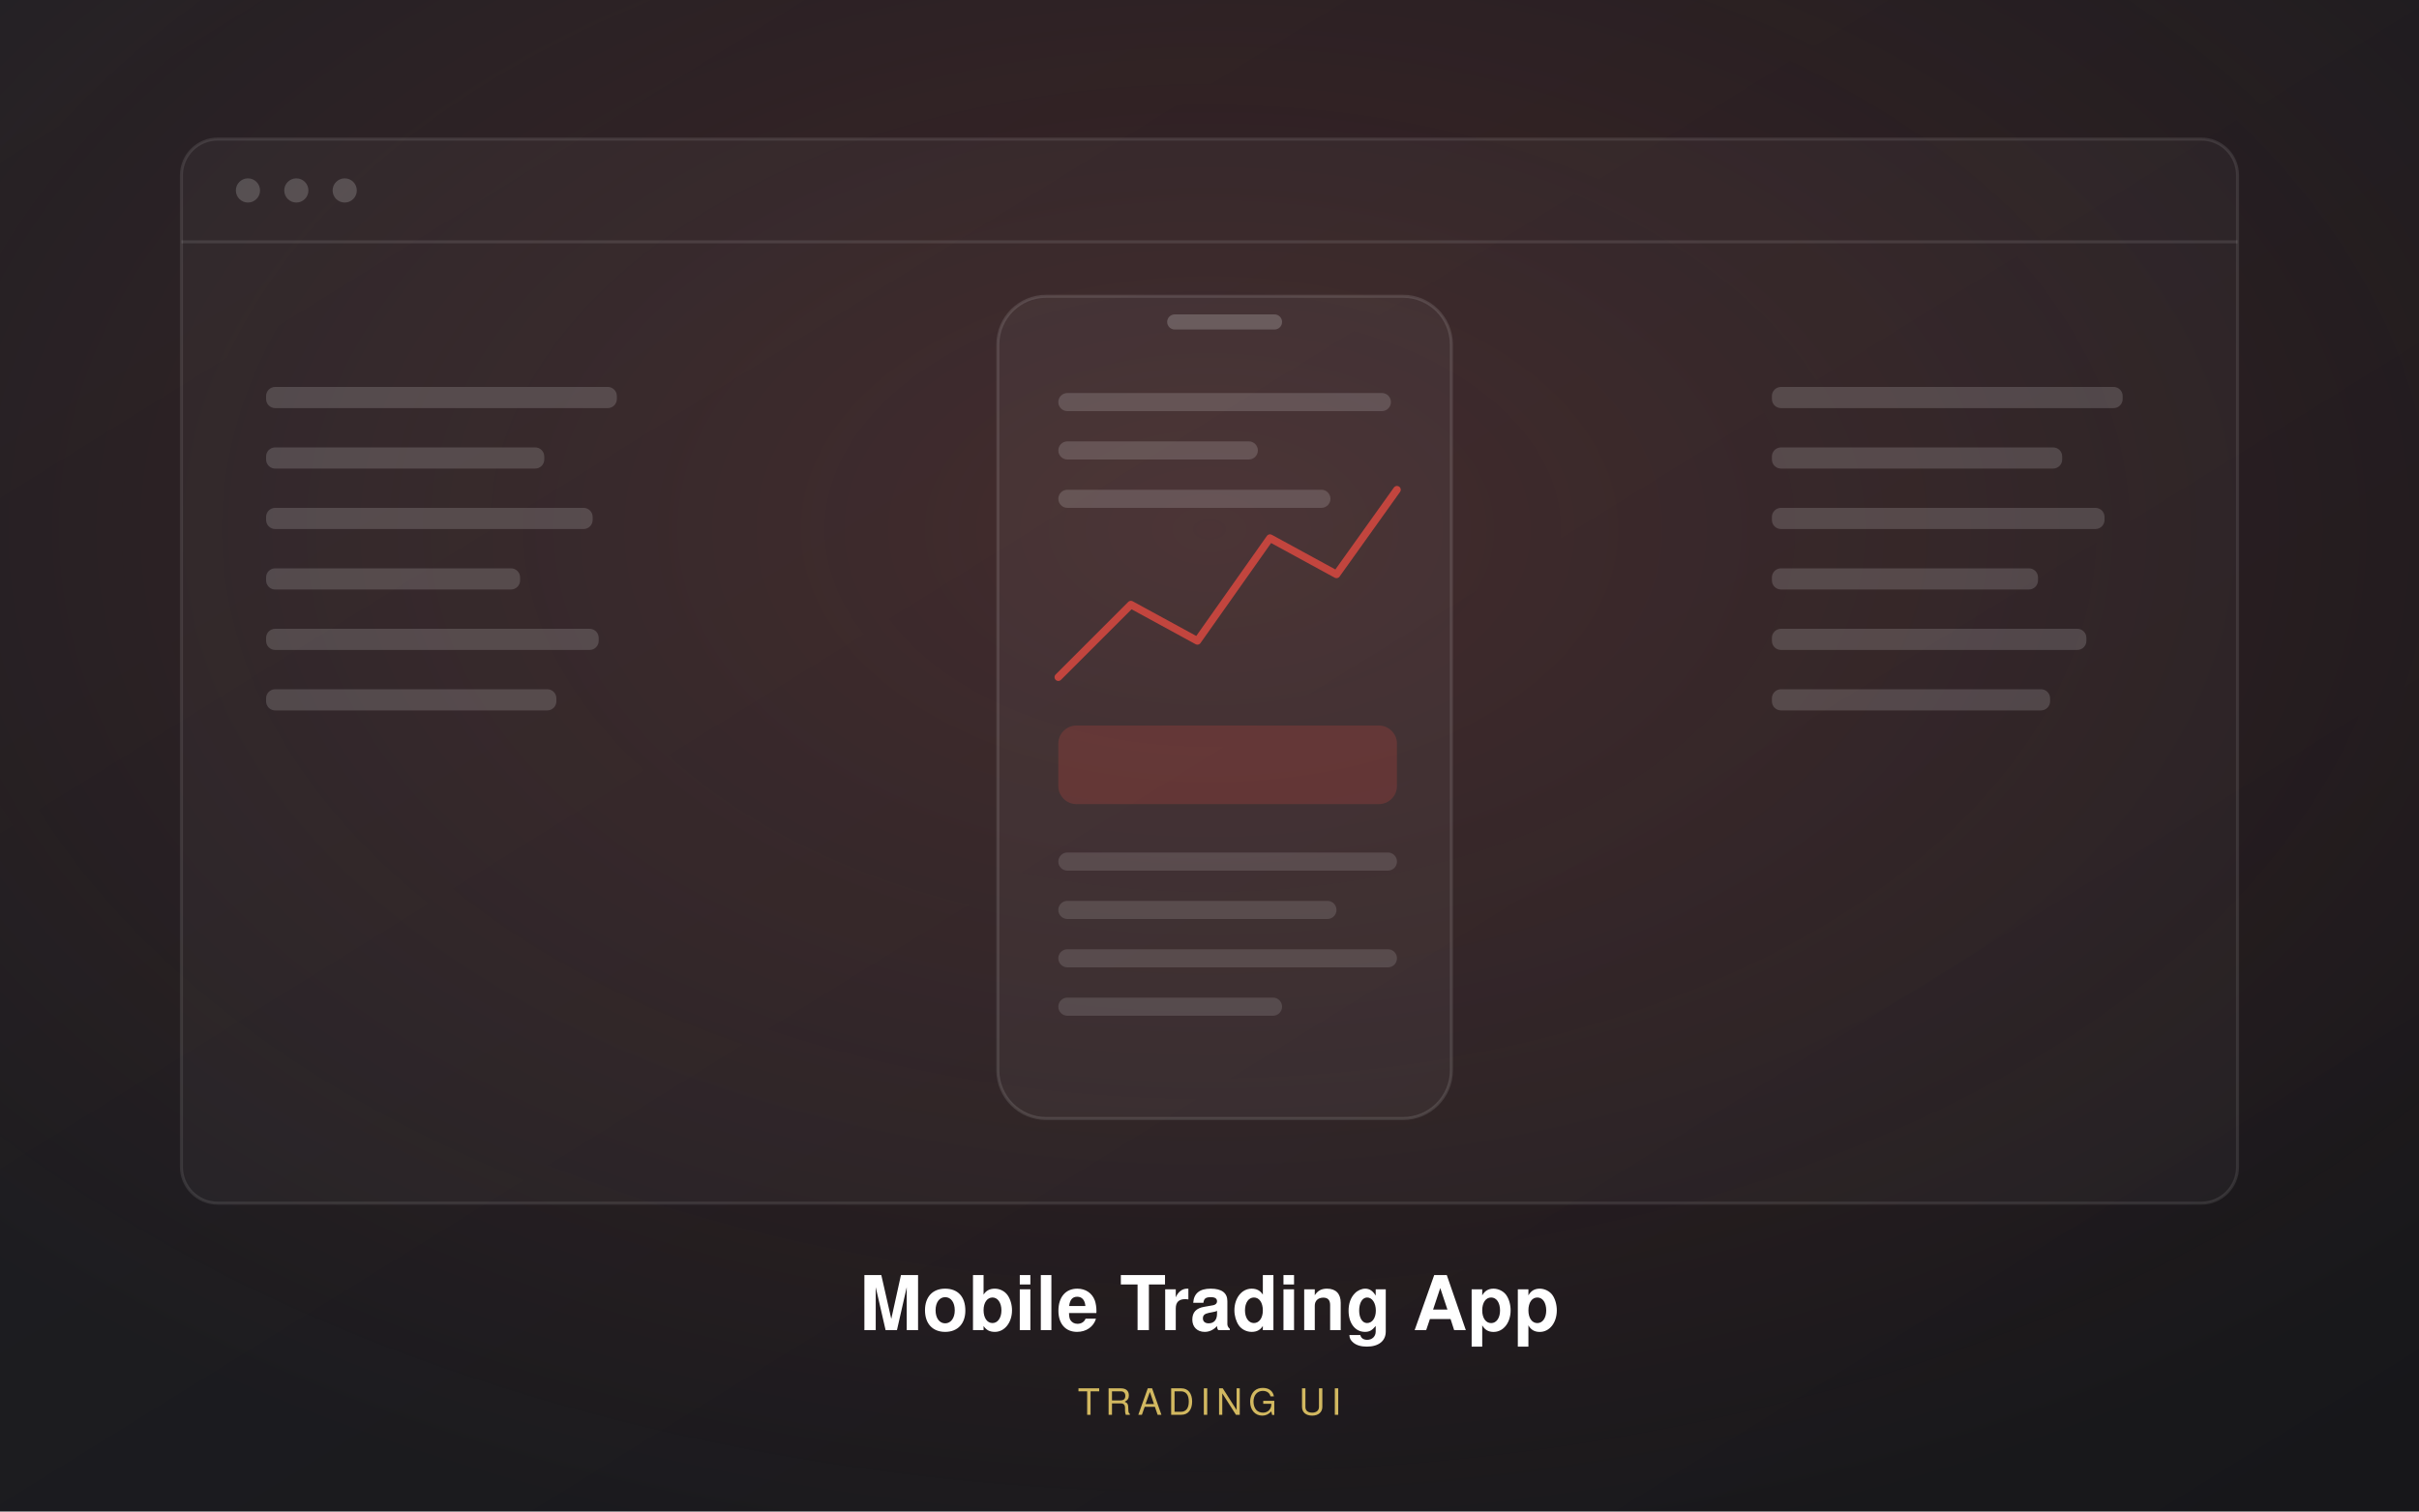
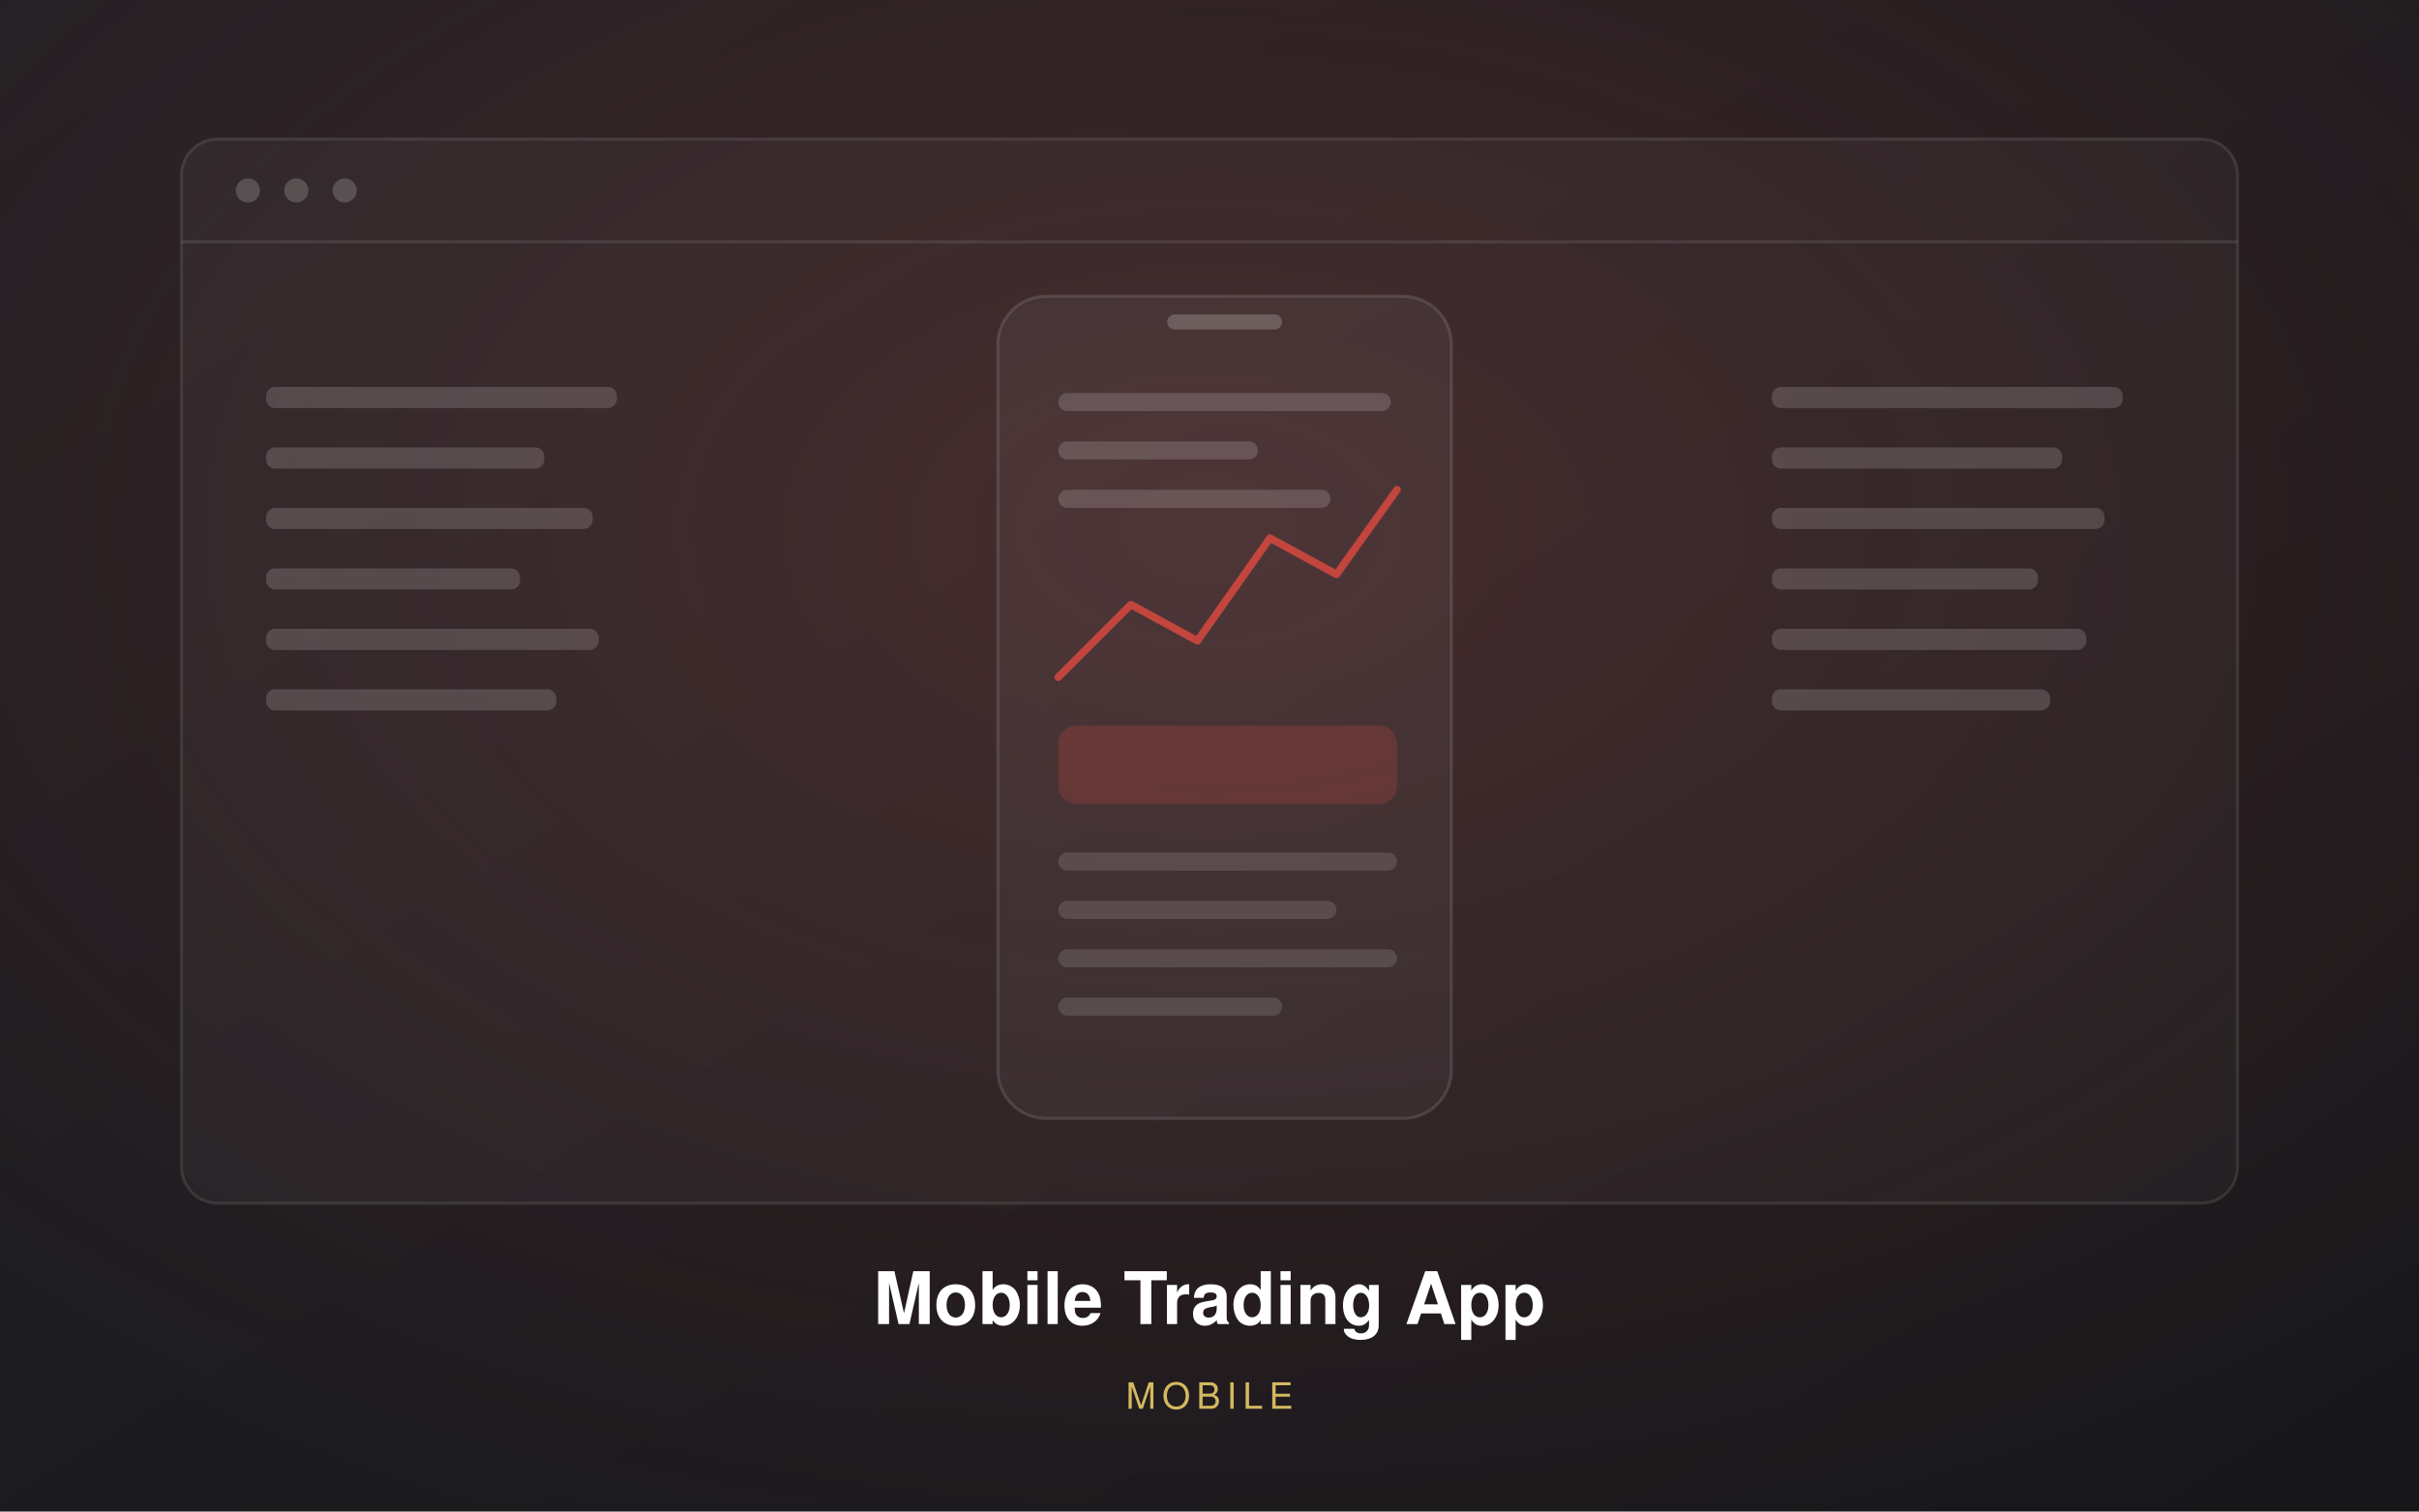
<svg xmlns="http://www.w3.org/2000/svg" viewBox="0 0 800 500" width="800" height="500" role="img">
  <defs>
    <linearGradient id="bg" x1="0" y1="0" x2="1" y2="1">
      <stop offset="0%" stop-color="#202024" />
      <stop offset="100%" stop-color="#17171a" />
    </linearGradient>
-     <radialGradient id="glow" cx="0.5" cy="0.35" r="0.7">
-       <stop offset="0%" stop-color="#c2453e" stop-opacity="0.20" />
+     <radialGradient id="glow" cx="0.5" cy="0.35" r="0.72">
+       <stop offset="0%" stop-color="#c2453e" stop-opacity="0.22" />
      <stop offset="100%" stop-color="#c2453e" stop-opacity="0" />
    </radialGradient>
  </defs>
  <rect width="800" height="500" fill="url(#bg)" />
  <rect width="800" height="500" fill="url(#glow)" />
-   <rect x="60" y="46" width="680" height="352" rx="12" fill="#ffffff" fill-opacity="0.035" stroke="#ffffff" stroke-opacity="0.10" />
+   <rect x="60" y="46" width="680" height="352" rx="12" fill="#ffffff" fill-opacity="0.035" stroke="#ffffff" stroke-opacity="0.1" />
  <line x1="60" y1="80" x2="740" y2="80" stroke="#ffffff" stroke-opacity="0.10" />
  <circle cx="82" cy="63" r="4" fill="#ffffff" fill-opacity="0.18" />
  <circle cx="98" cy="63" r="4" fill="#ffffff" fill-opacity="0.18" />
  <circle cx="114" cy="63" r="4" fill="#ffffff" fill-opacity="0.18" />
  <rect x="330" y="98" width="150" height="272" rx="16" fill="#ffffff" fill-opacity="0.045" stroke="#ffffff" stroke-opacity="0.12" />
  <rect x="386" y="104" width="38" height="5" rx="2.5" fill="#ffffff" fill-opacity="0.2" />
  <rect x="350" y="130" width="110" height="6" rx="3" fill="#ffffff" fill-opacity="0.16" />
  <rect x="350" y="146" width="66" height="6" rx="3" fill="#ffffff" fill-opacity="0.16" />
  <rect x="350" y="162" width="90" height="6" rx="3" fill="#ffffff" fill-opacity="0.16" />
  <polyline points="350,224 374,200 396,212 420,178 442,190 462,162" fill="none" stroke="#c2453e" stroke-width="2.5" stroke-linecap="round" stroke-linejoin="round" />
  <rect x="350" y="240" width="112" height="26" rx="6" fill="#c2453e" fill-opacity="0.26" />
  <rect x="350" y="282" width="112" height="6" rx="3" fill="#ffffff" fill-opacity="0.13" />
  <rect x="350" y="298" width="92" height="6" rx="3" fill="#ffffff" fill-opacity="0.13" />
  <rect x="350" y="314" width="112" height="6" rx="3" fill="#ffffff" fill-opacity="0.13" />
  <rect x="350" y="330" width="74" height="6" rx="3" fill="#ffffff" fill-opacity="0.13" />
  <rect x="88" y="128" width="116" height="7" rx="3" fill="#ffffff" fill-opacity="0.16" />
  <rect x="88" y="148" width="92" height="7" rx="3" fill="#ffffff" fill-opacity="0.16" />
  <rect x="88" y="168" width="108" height="7" rx="3" fill="#ffffff" fill-opacity="0.16" />
  <rect x="88" y="188" width="84" height="7" rx="3" fill="#ffffff" fill-opacity="0.16" />
  <rect x="88" y="208" width="110" height="7" rx="3" fill="#ffffff" fill-opacity="0.16" />
  <rect x="88" y="228" width="96" height="7" rx="3" fill="#ffffff" fill-opacity="0.16" />
  <rect x="586" y="128" width="116" height="7" rx="3" fill="#ffffff" fill-opacity="0.16" />
  <rect x="586" y="148" width="96" height="7" rx="3" fill="#ffffff" fill-opacity="0.16" />
  <rect x="586" y="168" width="110" height="7" rx="3" fill="#ffffff" fill-opacity="0.16" />
  <rect x="586" y="188" width="88" height="7" rx="3" fill="#ffffff" fill-opacity="0.16" />
  <rect x="586" y="208" width="104" height="7" rx="3" fill="#ffffff" fill-opacity="0.16" />
  <rect x="586" y="228" width="92" height="7" rx="3" fill="#ffffff" fill-opacity="0.16" />
-   <text x="400" y="440" text-anchor="middle" font-family="Helvetica, Arial, sans-serif" font-size="25" font-weight="600" fill="#ffffff">Mobile Trading App</text>
-   <text x="400" y="468" text-anchor="middle" font-family="Helvetica, Arial, sans-serif" font-size="12" fill="#ffe071" fill-opacity="0.8" letter-spacing="2">TRADING UI</text>
+   <text x="400" y="438" text-anchor="middle" font-family="Helvetica, Arial, sans-serif" font-size="24" font-weight="600" fill="#ffffff" fill-opacity="1" letter-spacing="0">Mobile Trading App</text>
+   <text x="400" y="466" text-anchor="middle" font-family="Helvetica, Arial, sans-serif" font-size="12" font-weight="400" fill="#ffe071" fill-opacity="0.8" letter-spacing="2">MOBILE</text>
</svg>
